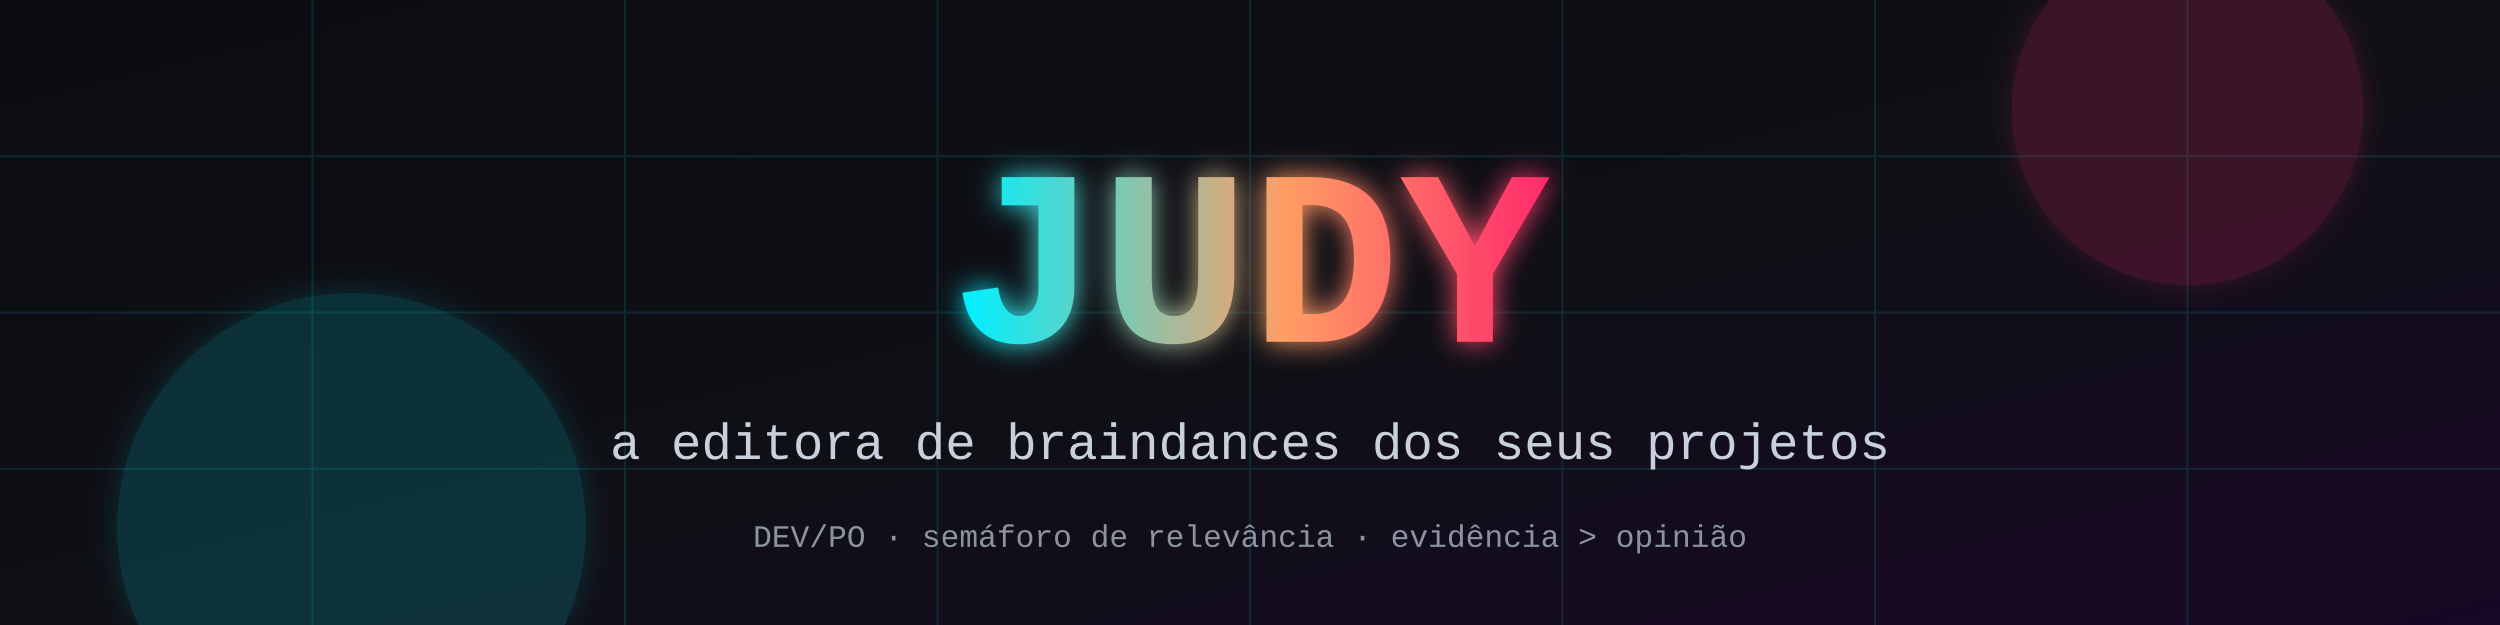
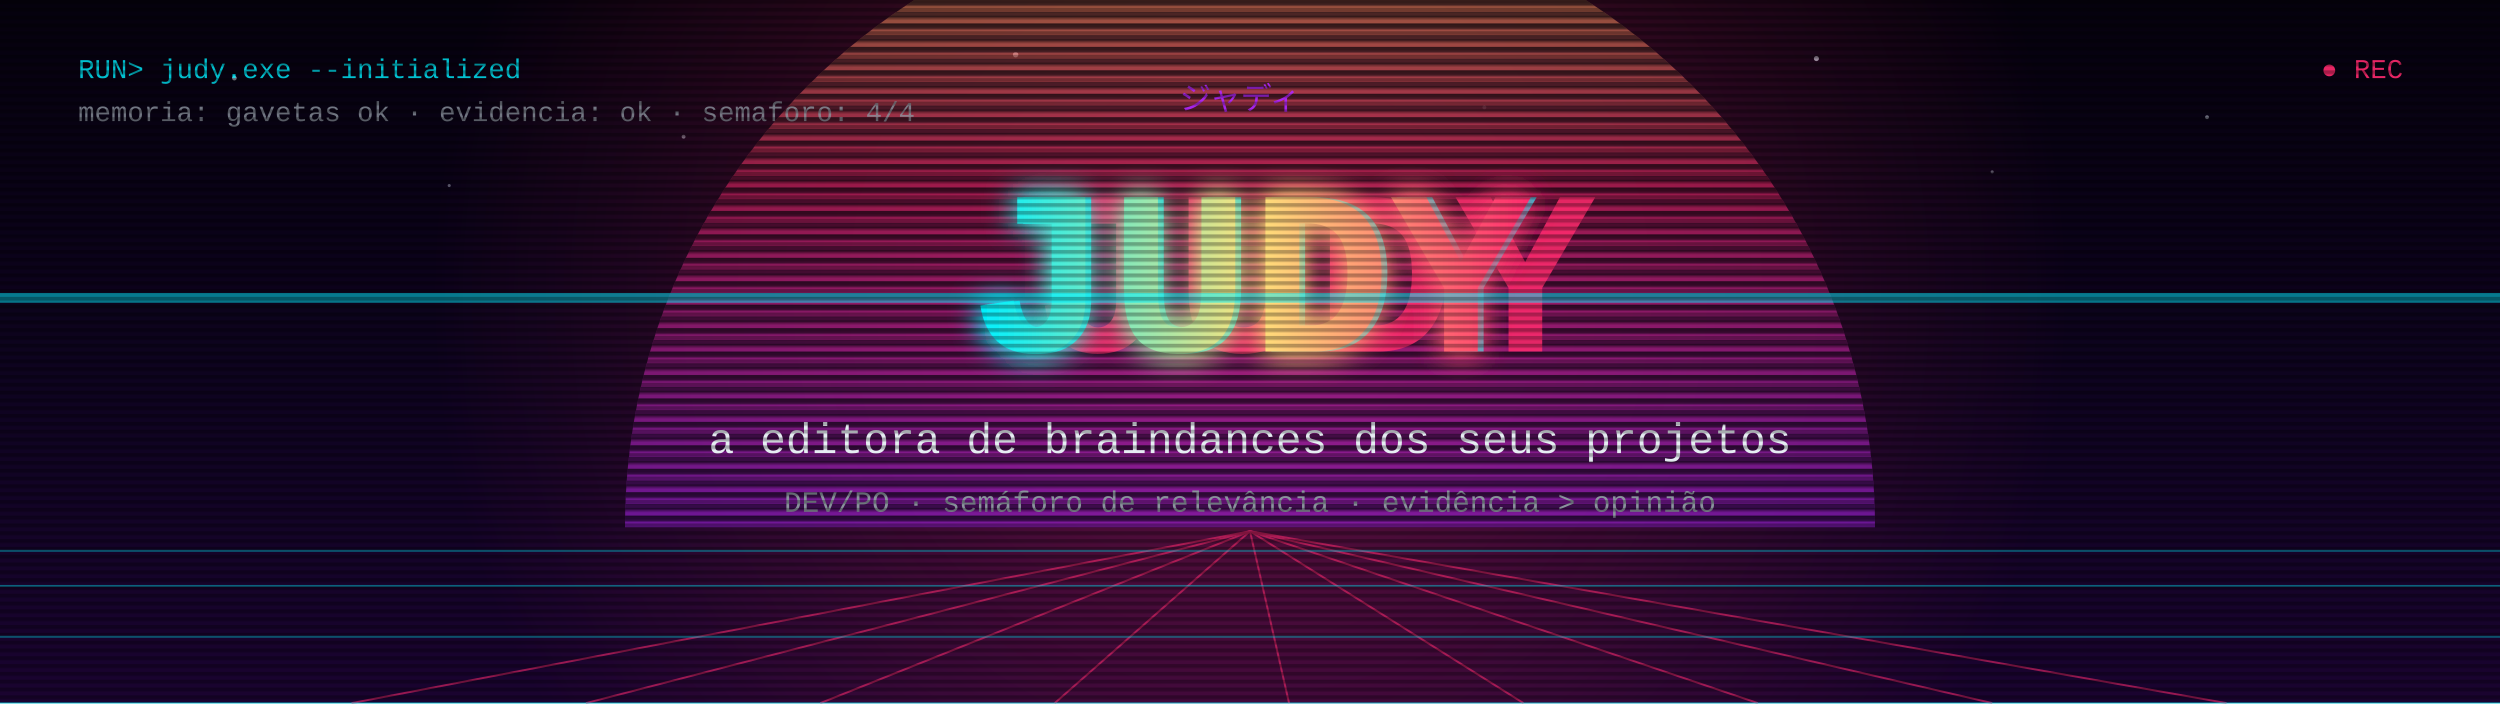
- <svg xmlns="http://www.w3.org/2000/svg" width="1280" height="320" viewBox="0 0 1280 320" role="img" aria-label="JUDY - a editora de braindances dos seus projetos">
+ <svg xmlns="http://www.w3.org/2000/svg" width="1280" height="360" viewBox="0 0 1280 360" role="img" aria-label="JUDY - a editora de braindances dos seus projetos">
  <defs>
-     <linearGradient id="bg" x1="0" y1="0" x2="1" y2="1">
-       <stop offset="0" stop-color="#0b0d12" />
-       <stop offset="0.55" stop-color="#0f1016" />
-       <stop offset="1" stop-color="#180725" />
+     <linearGradient id="sky" x1="0" y1="0" x2="0" y2="1">
+       <stop offset="0" stop-color="#05010d" />
+       <stop offset="0.55" stop-color="#0e0320" />
+       <stop offset="1" stop-color="#1a0330" />
+     </linearGradient>
+     <linearGradient id="sun" x1="0" y1="0" x2="0" y2="1">
+       <stop offset="0" stop-color="#ffdd55" />
+       <stop offset="0.45" stop-color="#ff2a6d" />
+       <stop offset="1" stop-color="#b026ff" />
    </linearGradient>
    <linearGradient id="text" x1="0" y1="0" x2="1" y2="0">
      <stop offset="0" stop-color="#00f0ff" />
-       <stop offset="0.55" stop-color="#ff9e64" />
+       <stop offset="0.5" stop-color="#ffe27a" />
      <stop offset="1" stop-color="#ff2a6d" />
    </linearGradient>
-     <filter id="glow" x="-60%" y="-60%" width="220%" height="220%">
-       <feGaussianBlur stdDeviation="7" result="blur" />
+     <radialGradient id="aura" cx="0.5" cy="0.5" r="0.5">
+       <stop offset="0" stop-color="#ff2a6d" stop-opacity="0.35" />
+       <stop offset="1" stop-color="#ff2a6d" stop-opacity="0" />
+     </radialGradient>
+     <pattern id="scanlines" width="4" height="4" patternUnits="userSpaceOnUse">
+       <rect width="4" height="2" fill="#000" opacity="0.28" />
+     </pattern>
+     <pattern id="sunstripes" width="4" height="6" patternUnits="userSpaceOnUse" patternTransform="rotate(0)">
+       <rect width="4" height="3" fill="#05010d" opacity="0.55" />
+     </pattern>
+     <filter id="glow" x="-80%" y="-80%" width="260%" height="260%">
+       <feGaussianBlur stdDeviation="8" result="blur" />
      <feMerge>
+         <feMergeNode in="blur" />
        <feMergeNode in="blur" />
        <feMergeNode in="SourceGraphic" />
      </feMerge>
    </filter>
  </defs>
-   <rect width="1280" height="320" fill="url(#bg)" />
-   <g stroke="#00f0ff" stroke-width="1" opacity="0.12">
-     <line x1="0" y1="80" x2="1280" y2="80" />
-     <line x1="0" y1="160" x2="1280" y2="160" />
-     <line x1="0" y1="240" x2="1280" y2="240" />
-     <line x1="160" y1="0" x2="160" y2="320" />
-     <line x1="320" y1="0" x2="320" y2="320" />
-     <line x1="480" y1="0" x2="480" y2="320" />
-     <line x1="640" y1="0" x2="640" y2="320" />
-     <line x1="800" y1="0" x2="800" y2="320" />
-     <line x1="960" y1="0" x2="960" y2="320" />
-     <line x1="1120" y1="0" x2="1120" y2="320" />
+   <rect width="1280" height="360" fill="url(#sky)" />
+   <g fill="#c8d0dc">
+     <circle cx="120" cy="40" r="1.2" opacity="0.7" />
+     <circle cx="350" cy="70" r="1" opacity="0.5" />
+     <circle cx="520" cy="28" r="1.4" opacity="0.8" />
+     <circle cx="760" cy="55" r="1" opacity="0.5" />
+     <circle cx="930" cy="30" r="1.3" opacity="0.7" />
+     <circle cx="1130" cy="60" r="1" opacity="0.5" />
+     <circle cx="230" cy="95" r="0.8" opacity="0.4" />
+     <circle cx="1020" cy="88" r="0.8" opacity="0.4" />
  </g>
-   <circle cx="1120" cy="56" r="90" fill="#ff2a6d" opacity="0.18" filter="url(#glow)" />
-   <circle cx="180" cy="270" r="120" fill="#00f0ff" opacity="0.15" filter="url(#glow)" />
-   <text x="640" y="175" text-anchor="middle" font-family="Courier New, monospace" font-size="128" font-weight="bold" fill="url(#text)" filter="url(#glow)">JUDY</text>
-   <text x="640" y="235" text-anchor="middle" font-family="Courier New, monospace" font-size="26" fill="#c8d0dc">a editora de braindances dos seus projetos</text>
-   <text x="640" y="280" text-anchor="middle" font-family="Courier New, monospace" font-size="16" fill="#8b949e">DEV/PO · semáforo de relevância · evidência &gt; opinião</text>
+   <circle cx="640" cy="150" r="420" fill="url(#aura)" />
+   <g>
+     <path d="M 320 270 A 320 320 0 0 1 960 270 Z" fill="url(#sun)" opacity="0.5" />
+     <path d="M 320 270 A 320 320 0 0 1 960 270 Z" fill="url(#sunstripes)" />
+   </g>
+   <g stroke="#ff2a6d" fill="none" opacity="0.55">
+     <line x1="180" y1="360" x2="640" y2="272" />
+     <line x1="300" y1="360" x2="640" y2="272" />
+     <line x1="420" y1="360" x2="640" y2="272" />
+     <line x1="540" y1="360" x2="640" y2="272" />
+     <line x1="660" y1="360" x2="640" y2="272" />
+     <line x1="780" y1="360" x2="640" y2="272" />
+     <line x1="900" y1="360" x2="640" y2="272" />
+     <line x1="1020" y1="360" x2="640" y2="272" />
+     <line x1="1140" y1="360" x2="640" y2="272" />
+   </g>
+   <g stroke="#00f0ff" fill="none" opacity="0.4">
+     <line x1="0" y1="360" x2="1280" y2="360" />
+     <line x1="0" y1="326" x2="1280" y2="326" />
+     <line x1="0" y1="300" x2="1280" y2="300" />
+     <line x1="0" y1="282" x2="1280" y2="282" />
+   </g>
+   <text x="40" y="40" font-family="Courier New, monospace" font-size="14" fill="#00f0ff" opacity="0.8">RUN&gt; judy.exe --initialized</text>
+   <text x="40" y="62" font-family="Courier New, monospace" font-size="14" fill="#8b949e" opacity="0.8">memoria: gavetas ok · evidencia: ok · semaforo: 4/4</text>
+   <text x="1180" y="40" font-family="Courier New, monospace" font-size="14" fill="#ff2a6d" opacity="0.9">
+     <animate attributeName="opacity" values="0.2;1;0.2" dur="1.4s" repeatCount="indefinite" />
+     ● REC
+   </text>
+   <text x="604" y="56" font-family="Courier New, monospace" font-size="16" fill="#b026ff" opacity="0.9">ジャディ</text>
+   <g font-family="Courier New, monospace" font-size="120" font-weight="bold" text-anchor="middle">
+     <text x="637" y="180" fill="#ff2a6d" opacity="0.85">
+       <animate attributeName="opacity" values="0;0.85;0;0.85;0;0.85" dur="3.2s" repeatCount="indefinite" />
+       JUDY
+     </text>
+     <text x="643" y="180" fill="#00f0ff" opacity="0.85">
+       JUDY
+     </text>
+     <text x="640" y="180" fill="url(#text)" filter="url(#glow)">JUDY</text>
+   </g>
+   <rect x="0" y="150" width="1280" height="5" fill="#00f0ff" opacity="0.5">
+     <animate attributeName="x" values="-400;1280" dur="5.5s" repeatCount="indefinite" />
+     <animate attributeName="opacity" values="0;0.6;0" dur="5.5s" repeatCount="indefinite" />
+   </rect>
+   <text x="640" y="232" text-anchor="middle" font-family="Courier New, monospace" font-size="22" fill="#e6edf3">a editora de braindances dos seus projetos</text>
+   <text x="640" y="262" text-anchor="middle" font-family="Courier New, monospace" font-size="15" fill="#8b949e">DEV/PO · semáforo de relevância · evidência &gt; opinião</text>
+   <rect width="1280" height="360" fill="url(#scanlines)" />
</svg>
